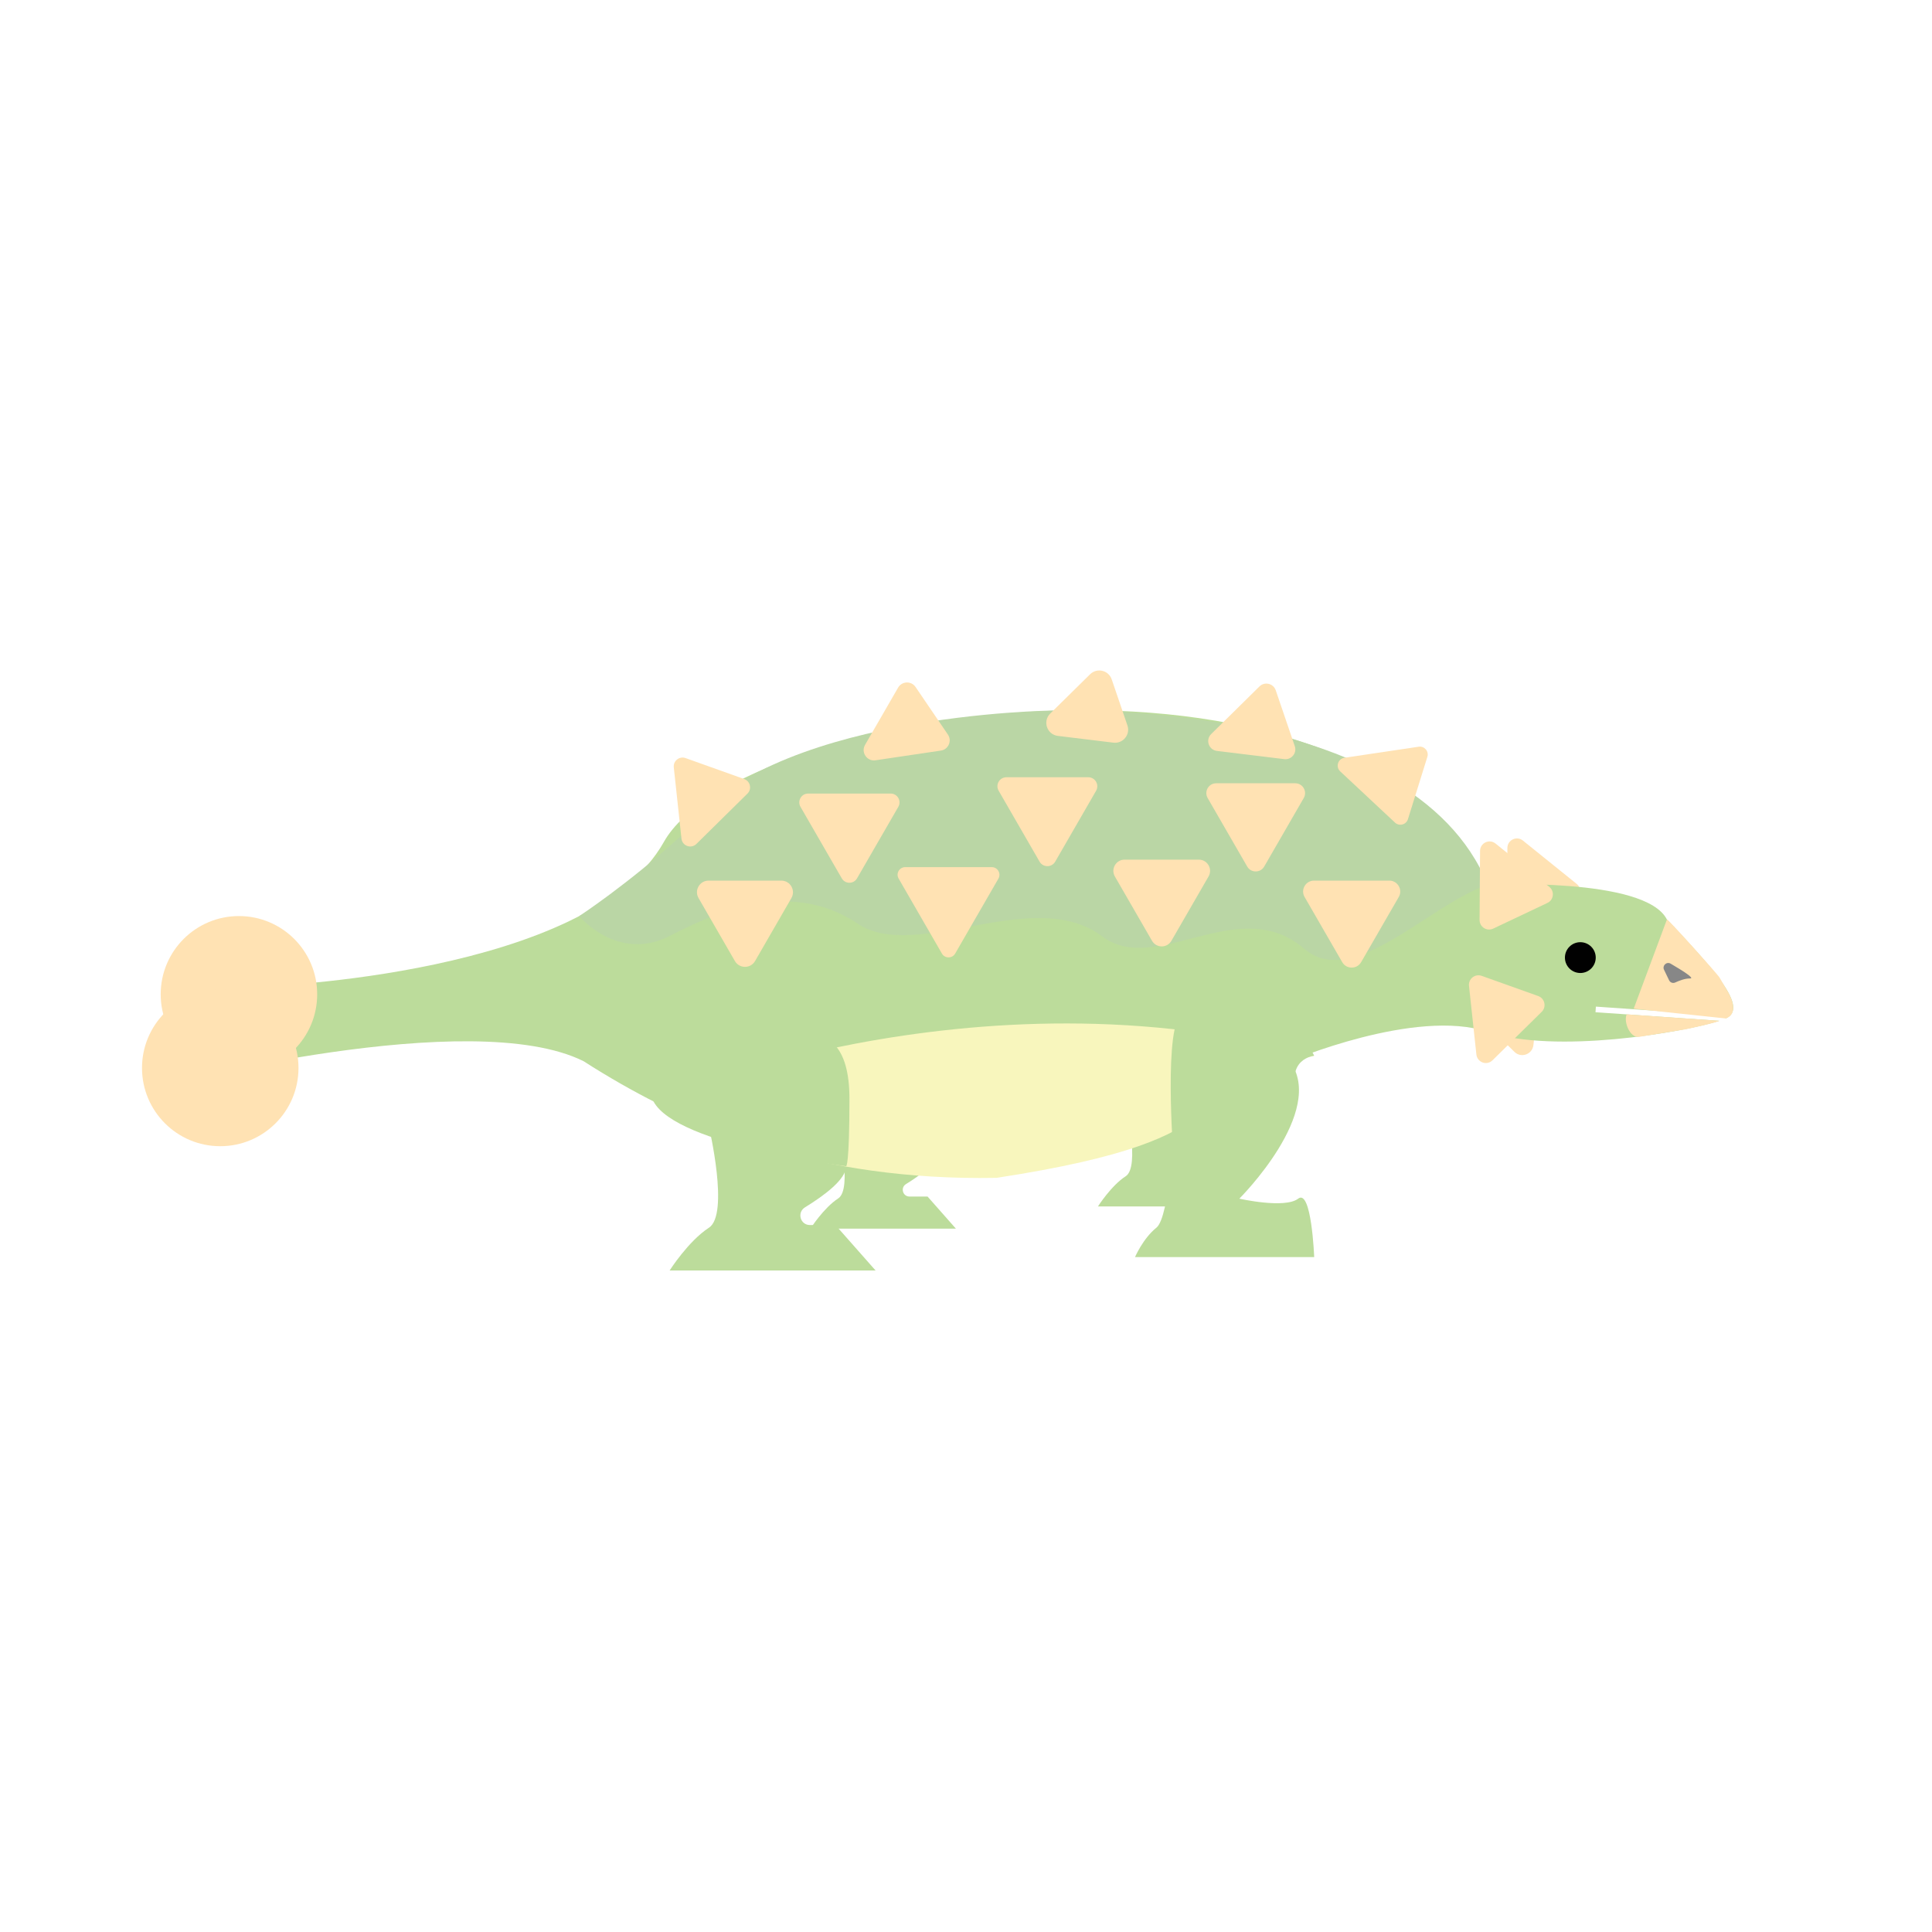
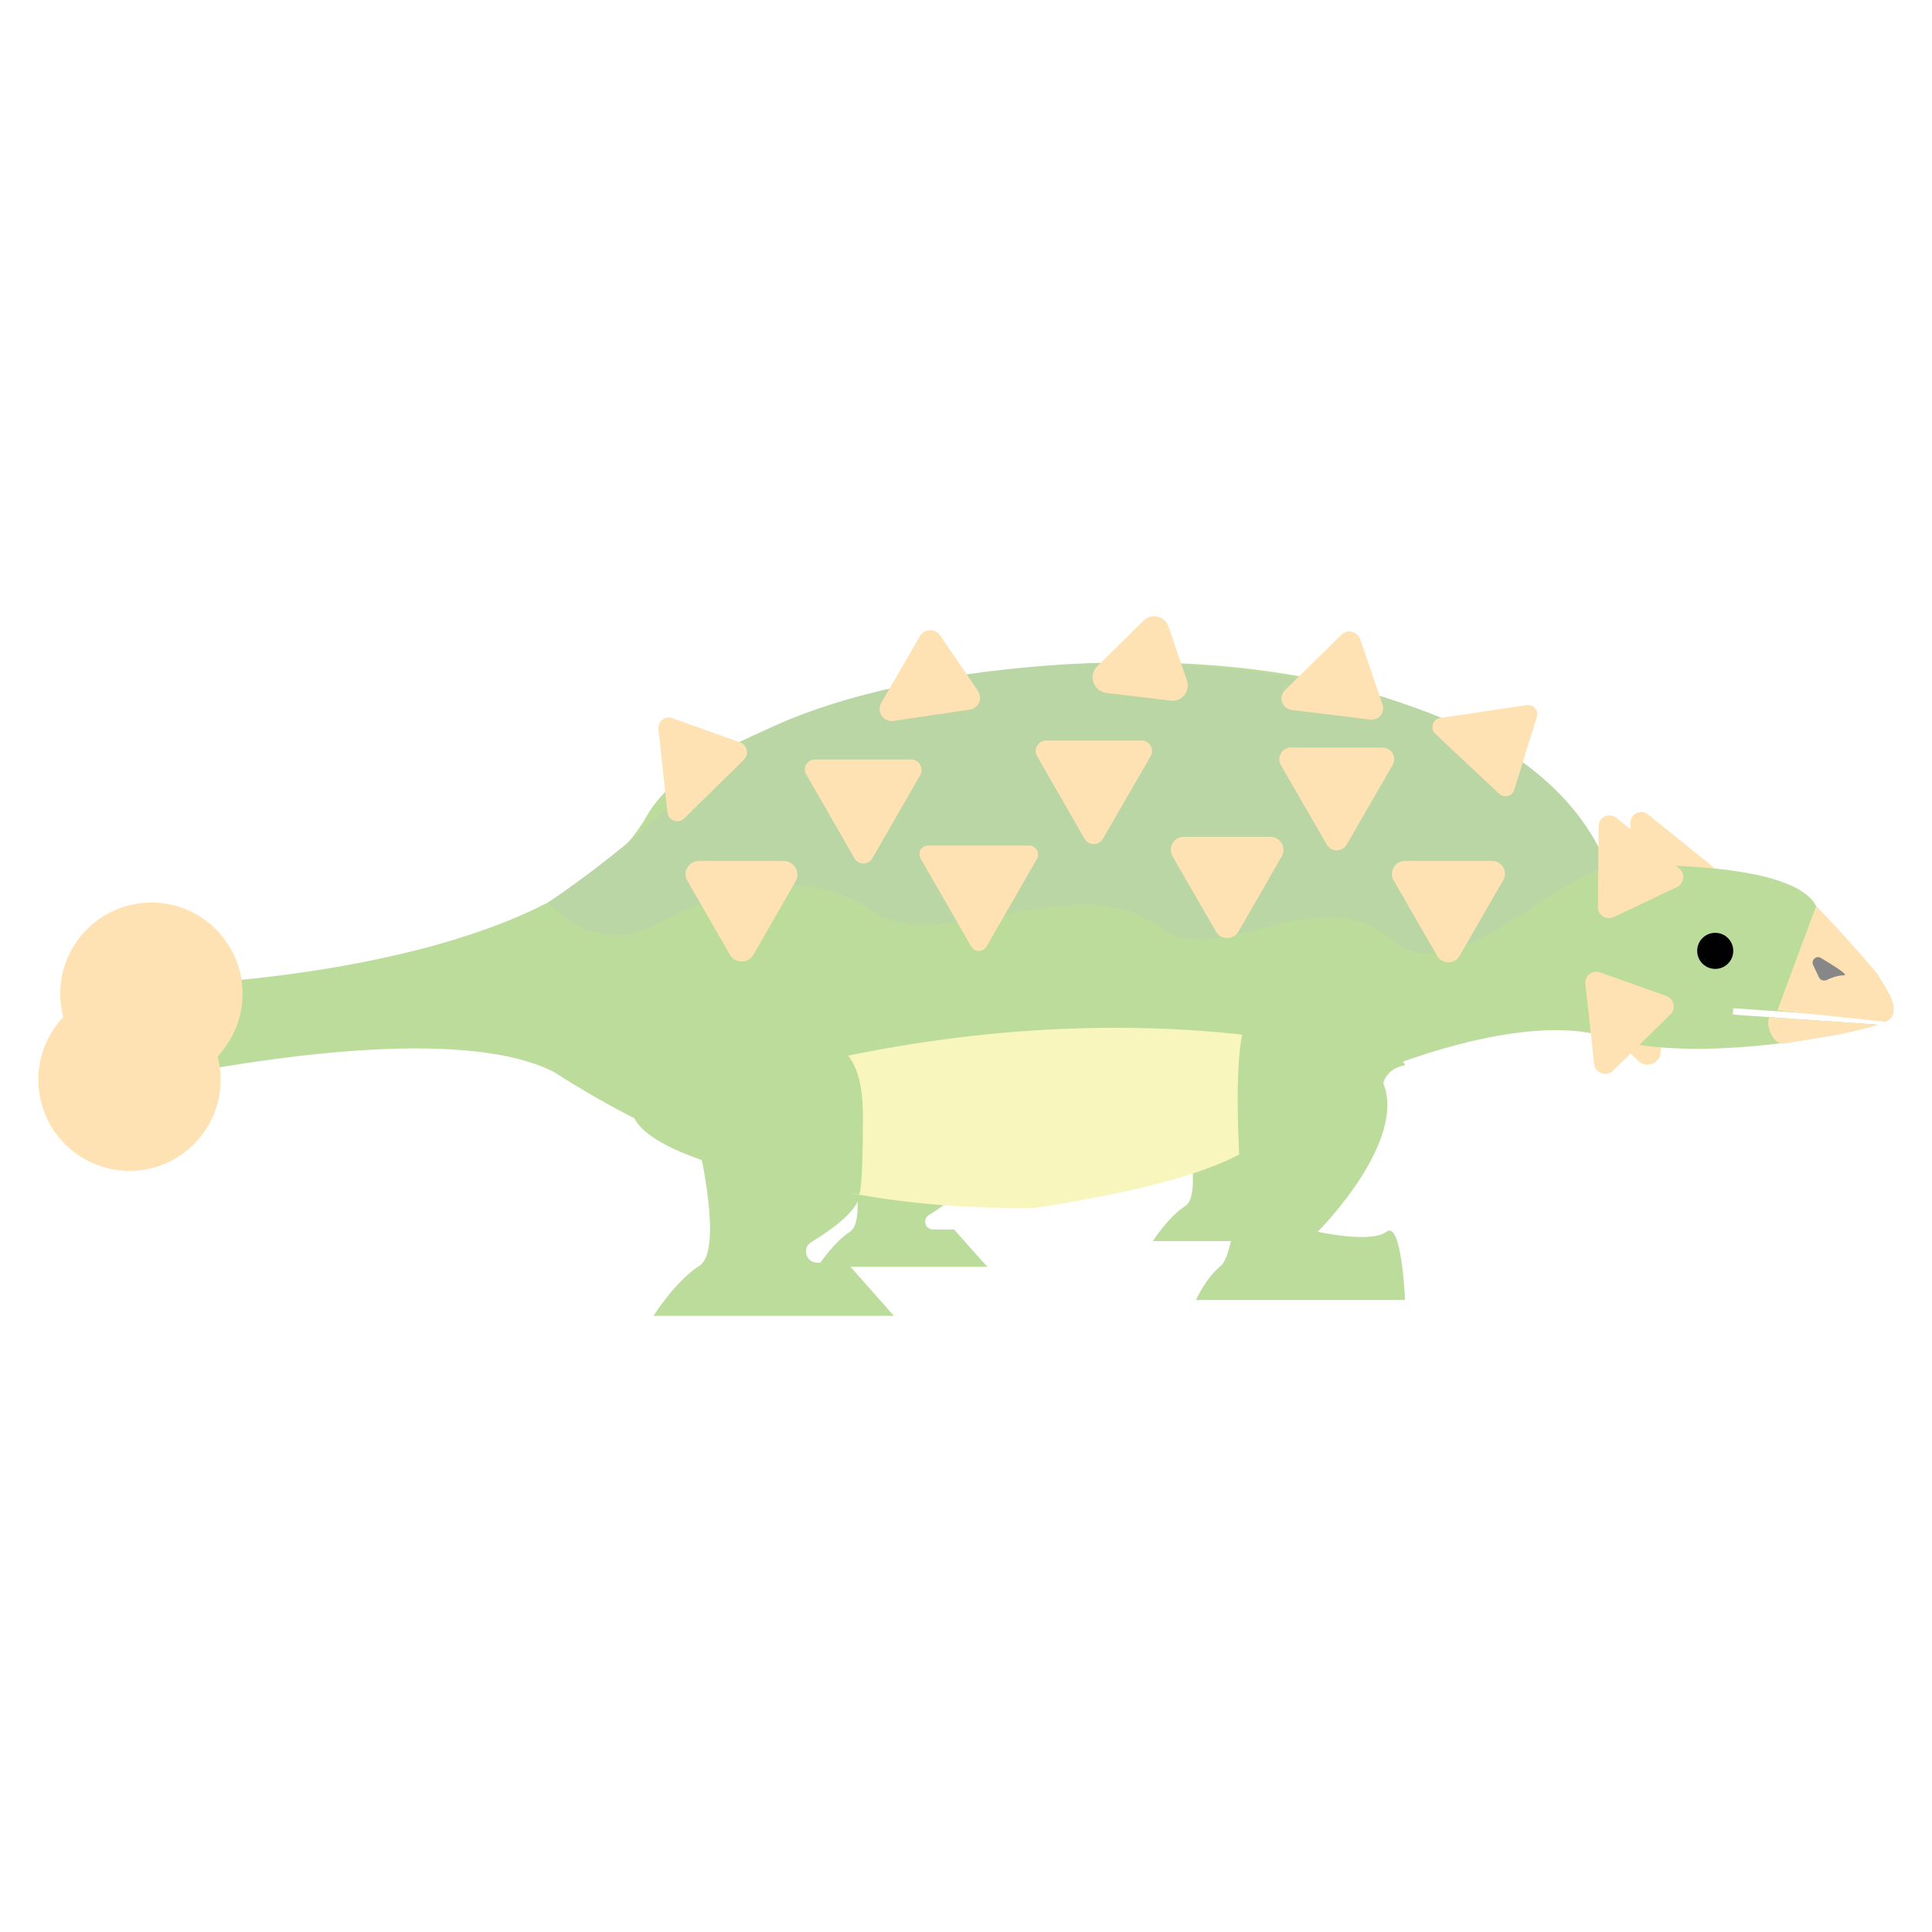
- <svg xmlns="http://www.w3.org/2000/svg" version="1.0" id="Layer_1" x="0px" y="0px" viewBox="0 0 400 400" style="enable-background:new 0 0 400 400;" xml:space="preserve">
+ <svg xmlns="http://www.w3.org/2000/svg" version="1.1" id="Layer_1" x="0px" y="0px" viewBox="0 0 599.8 599.8" style="enable-background:new 0 0 599.8 599.8;" xml:space="preserve">
  <style type="text/css">
	.st0{fill:#FFE2B3;}
	.st1{fill:#BCDC9B;}
	.st2{fill:#BAD6A5;}
	.st3{fill:#F8F6BD;}
	.st4{fill:none;}
	.st5{fill:#010101;}
	.st6{fill:#878787;}
- 	.st7{fill:none;stroke:#010101;stroke-width:1.16;stroke-miterlimit:10;}
+ 	.st7{fill:none;stroke:#010101;stroke-width:2.028;stroke-miterlimit:10;}
</style>
  <g id="A-Ankylosaurus">
-     <path class="st0" d="M315.3,174.03l11.13,8.97c1.13,0.91,0.92,2.7-0.39,3.32l-11.23,5.32c-1.32,0.62-2.83-0.34-2.82-1.8l0.1-14.29   C312.1,173.9,314.02,172.99,315.3,174.03z" />
-     <path class="st0" d="M317.48,216.36l1.79-16.61l-17.63,6.29l11.9,11.73C314.92,219.14,317.27,218.3,317.48,216.36z" />
-     <path class="st1" d="M345.11,190.37c-4.43-8.86-37.1-7.2-37.1-7.2c-29.9-56.48-155.05-36.55-170.56-8.86   c-15.51,27.69-83.06,29.9-83.06,29.9L33.9,224.7c0,0,63.68-16.61,86.94-4.98c81.96,52.61,146.19,0,146.19,0s26.03-11.08,40.98-6.09   c13.95,4.65,40.41,0.14,47.95-2.28l-25.63-1.78l0.08-1.16l26.92,1.87l-0.04,0.58C362.28,208.64,354.53,200.34,345.11,190.37z" />
-     <circle class="st0" cx="49.47" cy="205.86" r="16.2" />
-     <path class="st1" d="M146.78,233.3c0,0,4.27,18.11,0,20.88c-4.27,2.77-8.14,8.86-8.14,8.86h42.64l-8.31-9.41h-5.29   c-2,0-2.72-2.62-1.02-3.66c4.09-2.51,8.54-5.85,8.53-8.54" />
-     <path class="st1" d="M173.54,233.37c0,0,3.02,12.8,0,14.75c-3.02,1.96-5.75,6.26-5.75,6.26h30.12l-5.87-6.65h-3.74   c-1.41,0-1.92-1.85-0.72-2.58c2.89-1.77,6.03-4.13,6.03-6.03" />
-     <path class="st1" d="M233.07,228.77c0,0,3.02,12.8,0,14.75s-5.75,6.26-5.75,6.26h30.12l-5.87-6.65h-3.74   c-1.41,0-1.92-1.85-0.72-2.58c2.89-1.77,6.03-4.13,6.03-6.03" />
-     <path class="st2" d="M119.92,189.67c0,0,7.94,9.61,18.72,4.12c7.59-3.88,24.32-12.43,38.94-2.56c12.07,8.15,36.4-8.08,50.62,2.64   c11.13,8.39,28.24-9.13,41.81,2.55c10.04,8.64,25.97-9.22,38.01-13.24c-15.8-39.03-89.93-36.07-89.93-36.07   s-60.33,0.57-77.05,25.92C129.9,183.14,119.92,189.67,119.92,189.67z" />
-     <circle class="st0" cx="45.6" cy="221.11" r="16.2" />
-     <path class="st1" d="M243.06,233.3c0,0-0.87,18.67-3.64,20.88c-2.77,2.22-4.43,6.09-4.43,6.09h37.1c0,0-0.55-14.24-3.32-12.1   c-2.77,2.13-12.18,0-12.18,0s18.13-18.07,10.45-28.46" />
-     <path class="st3" d="M135.3,228.04c0,0,66.29-28.82,136.79-9.45c-30.83,7.18-10.38,16.77-65.74,25.27   C168.71,244.58,144.5,233.03,135.3,228.04z" />
-     <line class="st4" x1="316.94" y1="195.07" x2="337.43" y2="195.07" />
-     <circle class="st5" cx="327.19" cy="198.26" r="3.19" />
-     <path class="st0" d="M146.71,182.32h15.05c1.86,0,3.02,2.01,2.09,3.62l-7.52,13.03c-0.93,1.61-3.25,1.61-4.18,0l-7.52-13.03   C143.69,184.33,144.85,182.32,146.71,182.32z" />
-     <path class="st0" d="M187.42,179.53h17.91c1.22,0,1.99,1.32,1.38,2.38l-8.95,15.51c-0.61,1.06-2.14,1.06-2.75,0l-8.95-15.51   C185.43,180.85,186.2,179.53,187.42,179.53z" />
-     <path class="st0" d="M232.83,177.98h15.38c1.78,0,2.9,1.93,2.01,3.48l-7.69,13.32c-0.89,1.55-3.12,1.55-4.02,0l-7.69-13.32   C229.93,179.91,231.05,177.98,232.83,177.98z" />
-     <path class="st0" d="M272.06,182.32h15.58c1.74,0,2.83,1.89,1.96,3.39l-7.79,13.49c-0.87,1.51-3.05,1.51-3.92,0l-7.79-13.49   C269.23,184.2,270.32,182.32,272.06,182.32z" />
-     <path class="st0" d="M167.31,164.3h17.1c1.4,0,2.28,1.52,1.58,2.74l-8.55,14.81c-0.7,1.22-2.46,1.22-3.16,0l-8.55-14.81   C165.03,165.82,165.91,164.3,167.31,164.3z" />
-     <path class="st0" d="M208.38,160.92h16.93c1.44,0,2.34,1.56,1.62,2.81l-8.46,14.66c-0.72,1.25-2.52,1.25-3.24,0l-8.46-14.66   C206.03,162.48,206.93,160.92,208.38,160.92z" />
-     <path class="st0" d="M251.79,162.17h16.38c1.56,0,2.54,1.69,1.76,3.05l-8.19,14.19c-0.78,1.35-2.74,1.35-3.52,0l-8.19-14.19   C249.25,163.86,250.23,162.17,251.79,162.17z" />
-     <path class="st0" d="M305.67,218.32l-1.53-14.21c-0.16-1.45,1.26-2.56,2.63-2.07l11.7,4.18c1.37,0.49,1.76,2.24,0.72,3.27   l-10.18,10.03C307.84,220.68,305.85,219.97,305.67,218.32z" />
-     <path class="st0" d="M141.09,173.62l-1.59-14.75c-0.14-1.34,1.16-2.37,2.43-1.92l12.15,4.34c1.27,0.45,1.63,2.08,0.67,3.02   l-10.57,10.42C143.1,175.8,141.25,175.14,141.09,173.62z" />
-     <path class="st0" d="M179.1,154.22l6.84-11.85c0.79-1.37,2.74-1.44,3.62-0.13l6.69,9.84c0.89,1.3,0.11,3.09-1.45,3.32l-13.54,2.01   C179.5,157.67,178.2,155.77,179.1,154.22z" />
-     <path class="st0" d="M217.44,147.73l8.25-8.13c1.43-1.41,3.83-0.84,4.48,1.06l3.25,9.53c0.65,1.89-0.91,3.81-2.9,3.57l-11.5-1.4   C216.76,152.08,215.82,149.33,217.44,147.73z" />
-     <path class="st0" d="M250.76,151.98l10-9.86c1.07-1.06,2.88-0.63,3.37,0.8l3.94,11.56c0.49,1.43-0.69,2.87-2.18,2.69l-13.94-1.7   C250.25,155.26,249.54,153.18,250.76,151.98z" />
-     <path class="st0" d="M278.35,156.89l15.37-2.29c1.19-0.18,2.16,0.95,1.8,2.1l-4.02,12.9c-0.36,1.15-1.8,1.53-2.68,0.71   l-11.35-10.61C276.48,158.77,277,157.09,278.35,156.89z" />
-     <path class="st1" d="M242.81,237.21c0,0-2.1-30.17,3.02-26.99c5.12,3.17,21.06-2.51,26.26,8.36c0,0-6.28,0.56-3.29,8.96" />
-     <path class="st1" d="M245.82,210.22c18.94-1.48,21.21,9.5,21.21,9.5" />
-     <path class="st1" d="M135.3,228.04c0,0,10.24-10.72,16.12-10.72s24.47-12.41,24.45,10.23c-0.01,13.92-0.68,13.9-0.68,13.9   S140.2,237.21,135.3,228.04z" />
-     <polygon class="st1" points="266.03,217.39 267.96,221.72 265.51,221.15  " />
-     <path class="st0" d="M309.64,174.65l11.13,8.97c1.13,0.91,0.92,2.7-0.39,3.32l-11.23,5.32c-1.32,0.62-2.83-0.34-2.82-1.8l0.1-14.29   C306.44,174.52,308.35,173.61,309.64,174.65z" />
+     <path class="st0" d="M511.7,252.9l19.5,15.7c2,1.6,1.6,4.7-0.7,5.8l-19.6,9.3c-2.3,1.1-4.9-0.6-4.9-3.1l0.2-25   C506.1,252.6,509.5,251,511.7,252.9z" />
+     <path class="st0" d="M515.5,326.9l3.1-29l-30.8,11l20.8,20.5C511.1,331.7,515.2,330.3,515.5,326.9z" />
+     <path class="st1" d="M563.9,281.4c-7.7-15.5-64.9-12.6-64.9-12.6c-52.3-98.7-271.1-63.9-298.2-15.5S55.6,305.6,55.6,305.6   l-35.8,35.8c0,0,111.3-29,152-8.7c143.3,92,255.6,0,255.6,0s45.5-19.4,71.6-10.6c24.4,8.1,70.7,0.2,83.8-4L538,315l0.1-2l47.1,3.3   l-0.1,1C593.9,313.4,580.3,298.9,563.9,281.4z" />
+     <circle class="st0" cx="47" cy="308.5" r="28.3" />
+     <path class="st1" d="M217.1,356.5c0,0,7.5,31.7,0,36.5s-14.2,15.5-14.2,15.5h74.6L262.9,392h-9.2c-3.5,0-4.8-4.6-1.8-6.4   c7.2-4.4,14.9-10.2,14.9-14.9" />
+     <path class="st1" d="M263.9,356.6c0,0,5.3,22.4,0,25.8c-5.3,3.4-10.1,10.9-10.1,10.9h52.7l-10.3-11.6h-6.5c-2.5,0-3.4-3.2-1.3-4.5   c5.1-3.1,10.5-7.2,10.5-10.5" />
+     <path class="st1" d="M368,348.6c0,0,5.3,22.4,0,25.8c-5.3,3.4-10.1,10.9-10.1,10.9h52.7l-10.3-11.6h-6.5c-2.5,0-3.4-3.2-1.3-4.5   c5.1-3.1,10.5-7.2,10.5-10.5" />
+     <path class="st2" d="M170.1,280.2c0,0,13.9,16.8,32.7,7.2c13.3-6.8,42.5-21.7,68.1-4.5c21.1,14.2,63.6-14.1,88.5,4.6   c19.5,14.7,49.4-16,73.1,4.5c17.6,15.1,45.4-16.1,66.5-23.1c-27.6-68.2-157.2-63.1-157.2-63.1s-105.5,1-134.7,45.3   C187.6,268.8,170.1,280.2,170.1,280.2z" />
+     <circle class="st0" cx="40.2" cy="335.2" r="28.3" />
+     <path class="st1" d="M385.4,356.5c0,0-1.5,32.6-6.4,36.5c-4.8,3.9-7.7,10.6-7.7,10.6h64.9c0,0-1-24.9-5.8-21.2   c-4.8,3.7-21.3,0-21.3,0s31.7-31.6,18.3-49.8" />
+     <path class="st3" d="M197,347.3c0,0,115.9-50.4,239.2-16.5c-53.9,12.6-18.1,29.3-114.9,44.2C255.4,376.2,213.1,356,197,347.3z" />
+     <line class="st4" x1="514.6" y1="289.6" x2="550.4" y2="289.6" />
+     <circle class="st5" cx="532.5" cy="295.2" r="5.6" />
+     <path class="st0" d="M217,267.3h26.3c3.3,0,5.3,3.5,3.7,6.3l-13.1,22.8c-1.6,2.8-5.7,2.8-7.3,0l-13.1-22.8   C211.7,270.9,213.7,267.3,217,267.3z" />
+     <path class="st0" d="M288.2,262.5h31.3c2.1,0,3.5,2.3,2.4,4.2l-15.6,27.1c-1.1,1.9-3.7,1.9-4.8,0l-15.6-27.1   C284.7,264.8,286,262.5,288.2,262.5z" />
+     <path class="st0" d="M367.5,259.8h26.9c3.1,0,5.1,3.4,3.5,6.1l-13.4,23.3c-1.6,2.7-5.5,2.7-7,0L364,265.8   C362.5,263.1,364.4,259.8,367.5,259.8z" />
+     <path class="st0" d="M436.1,267.3h27.2c3,0,4.9,3.3,3.4,5.9l-13.6,23.6c-1.5,2.6-5.3,2.6-6.9,0l-13.6-23.6   C431.2,270.6,433.1,267.3,436.1,267.3z" />
+     <path class="st0" d="M253,235.8h29.9c2.4,0,4,2.7,2.8,4.8l-14.9,25.9c-1.2,2.1-4.3,2.1-5.5,0l-14.9-25.9   C249,238.5,250.5,235.8,253,235.8z" />
+     <path class="st0" d="M324.8,229.9h29.6c2.5,0,4.1,2.7,2.8,4.9l-14.8,25.6c-1.3,2.2-4.4,2.2-5.7,0L322,234.8   C320.7,232.7,322.3,229.9,324.8,229.9z" />
+     <path class="st0" d="M400.7,232.1h28.6c2.7,0,4.4,3,3.1,5.3l-14.3,24.8c-1.4,2.4-4.8,2.4-6.2,0l-14.3-24.8   C396.3,235.1,398,232.1,400.7,232.1z" />
+     <path class="st0" d="M494.9,330.3l-2.7-24.8c-0.3-2.5,2.2-4.5,4.6-3.6l20.5,7.3c2.4,0.9,3.1,3.9,1.3,5.7l-17.8,17.5   C498.7,334.4,495.2,333.2,494.9,330.3z" />
+     <path class="st0" d="M207.2,252.1l-2.8-25.8c-0.2-2.3,2-4.1,4.2-3.4l21.2,7.6c2.2,0.8,2.8,3.6,1.2,5.3l-18.5,18.2   C210.7,255.9,207.4,254.8,207.2,252.1z" />
+     <path class="st0" d="M273.6,218.2l12-20.7c1.4-2.4,4.8-2.5,6.3-0.2l11.7,17.2c1.6,2.3,0.2,5.4-2.5,5.8l-23.7,3.5   C274.3,224.3,272,220.9,273.6,218.2z" />
+     <path class="st0" d="M340.6,206.9l14.4-14.2c2.5-2.5,6.7-1.5,7.8,1.9l5.7,16.7c1.1,3.3-1.6,6.7-5.1,6.2l-20.1-2.4   C339.5,214.5,337.8,209.7,340.6,206.9z" />
+     <path class="st0" d="M398.9,214.3l17.5-17.2c1.9-1.9,5-1.1,5.9,1.4l6.9,20.2c0.9,2.5-1.2,5-3.8,4.7l-24.4-3   C398,220,396.8,216.4,398.9,214.3z" />
+     <path class="st0" d="M447.1,222.9l26.9-4c2.1-0.3,3.8,1.7,3.1,3.7l-7,22.6c-0.6,2-3.1,2.7-4.7,1.2l-19.8-18.6   C443.9,226.2,444.8,223.2,447.1,222.9z" />
+     <path class="st1" d="M385,363.3c0,0-3.7-52.7,5.3-47.2c9,5.5,36.8-4.4,45.9,14.6c0,0-11,1-5.8,15.7" />
+     <path class="st1" d="M390.3,316.1c33.1-2.6,37.1,16.6,37.1,16.6" />
+     <path class="st1" d="M197,347.3c0,0,17.9-18.7,28.2-18.7c10.3,0,42.8-21.7,42.7,17.9c0,24.3-1.2,24.3-1.2,24.3   S205.6,363.3,197,347.3z" />
+     <polygon class="st1" points="425.6,328.7 429,336.2 424.7,335.2  " />
+     <path class="st0" d="M501.8,253.9l19.5,15.7c2,1.6,1.6,4.7-0.7,5.8l-19.6,9.3c-2.3,1.1-4.9-0.6-4.9-3.1l0.2-25   C496.2,253.7,499.6,252.1,501.8,253.9z" />
    <g>
-       <path class="st0" d="M336.73,210.01l0.01,0.12c-0.57,1.59,0.78,4.76,2.56,4.55l9.7-1.58c0.12-0.01,6.48-1.38,6.96-1.76    L336.73,210.01z" />
-       <path class="st0" d="M357.3,210.86c-0.45,0,3.07-0.24,0.71-5.04l-2.04-3.5c-1.03-1.37-10.99-12.47-10.85-11.95l-6.88,18.47    L357.3,210.86z" />
+       <path class="st0" d="M549.2,315.8l0,0.2c-1,2.8,1.4,8.3,4.5,8l17-2.8c0.2,0,11.3-2.4,12.2-3.1L549.2,315.8z" />
+       <path class="st0" d="M585.2,317.2c-0.8,0,5.4-0.4,1.2-8.8l-3.6-6.1c-1.8-2.4-19.2-21.8-19-20.9l-12,32.3L585.2,317.2z" />
    </g>
-     <path class="st6" d="M345.57,202.96l-1.05-2.18c-0.42-0.86,0.53-1.75,1.36-1.27c2.31,1.35,5.11,3.09,4.04,3.07   c-1.06-0.02-2.27,0.46-3.07,0.83C346.38,203.64,345.8,203.44,345.57,202.96z" />
-     <path class="st7" d="M332.94,195.07" />
+     <path class="st6" d="M564.7,303.4l-1.8-3.8c-0.7-1.5,0.9-3.1,2.4-2.2c4,2.4,8.9,5.4,7.1,5.4c-1.9,0-4,0.8-5.4,1.5   C566.1,304.6,565.1,304.3,564.7,303.4z" />
+     <path class="st7" d="M542.6,289.6" />
  </g>
</svg>
